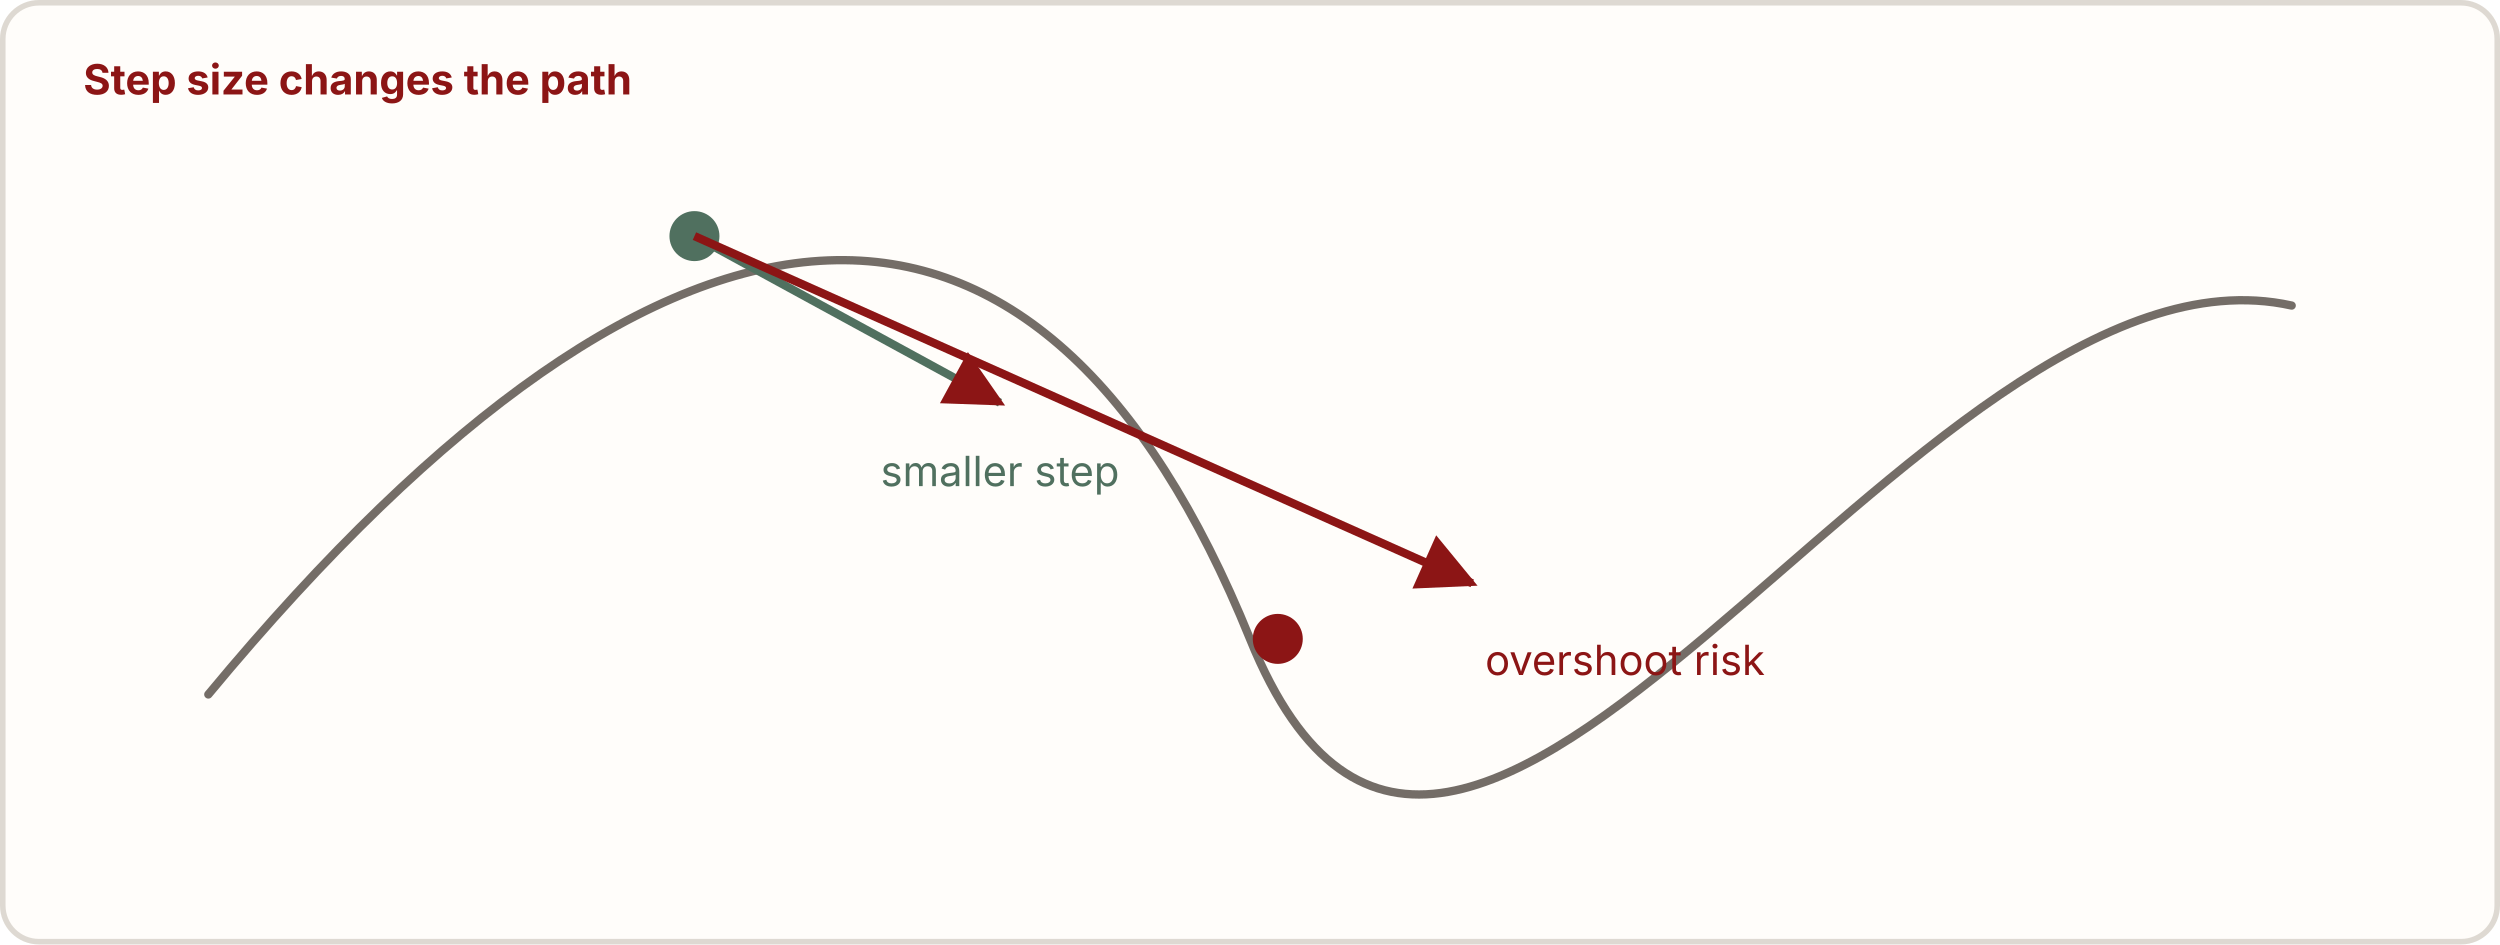
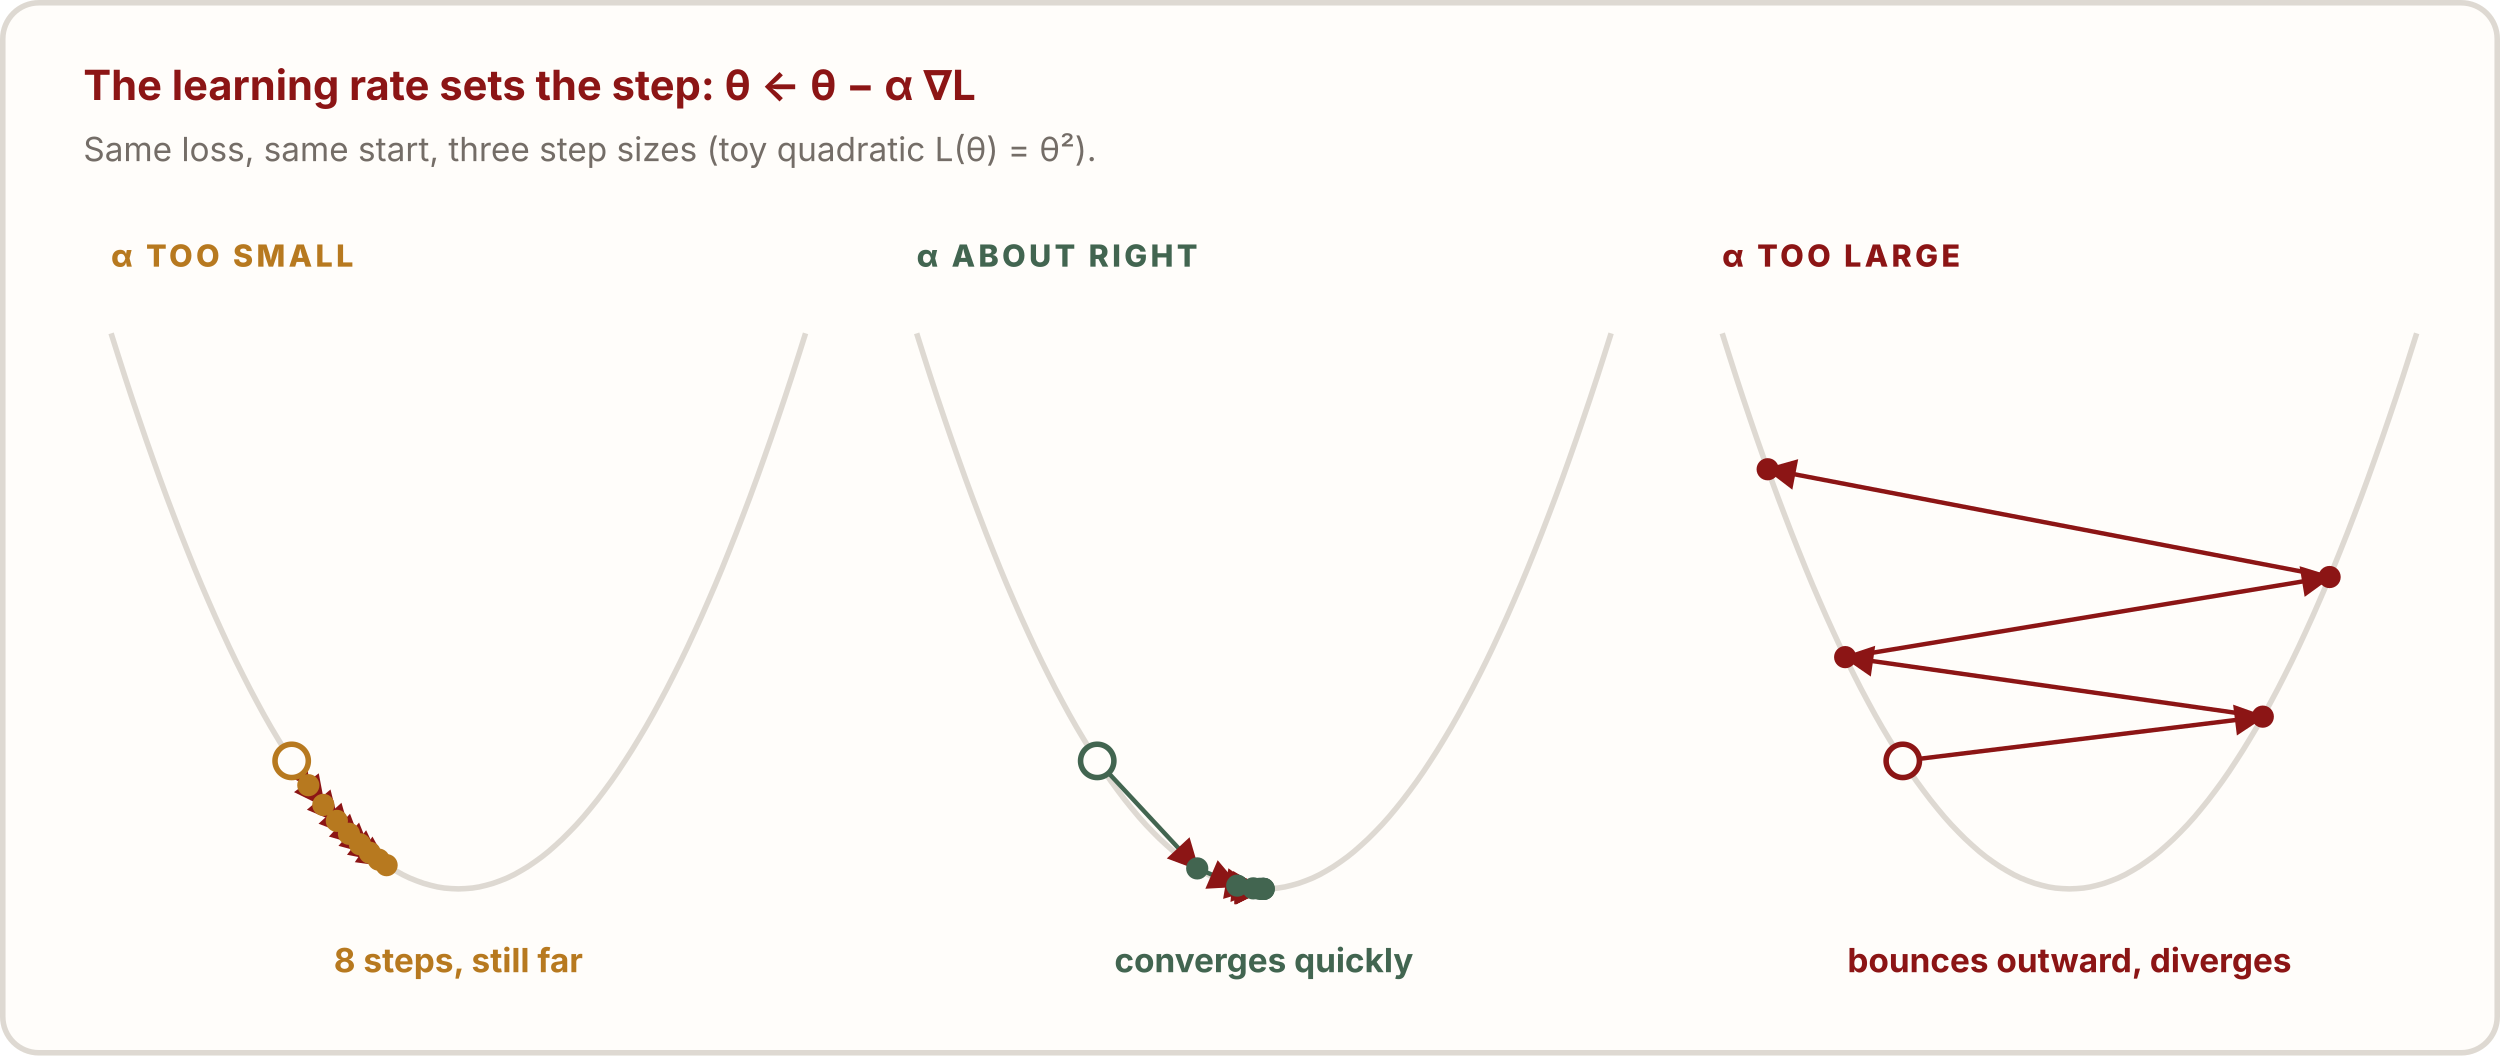
- <svg xmlns="http://www.w3.org/2000/svg" viewBox="0 0 900 340" role="img" aria-labelledby="t d">
+ <svg xmlns="http://www.w3.org/2000/svg" viewBox="0 0 900 380" role="img" aria-labelledby="t d">
  <defs>
    <marker id="arrow" viewBox="0 0 10 10" refX="9" refY="5" markerWidth="7" markerHeight="7" orient="auto-start-reverse">
      <path d="M0 0L10 5L0 10Z" fill="#8c1515" />
    </marker>
+     <marker id="arrow-g" viewBox="0 0 10 10" refX="9" refY="5" markerWidth="7" markerHeight="7" orient="auto-start-reverse">
+       <path d="M0 0L10 5L0 10Z" fill="#746d67" />
+     </marker>
  </defs>
-   <rect width="900" height="340" rx="14" fill="#fffdfa" />
-   <rect x="1" y="1" width="898" height="338" rx="13" fill="none" stroke="#ded9d2" stroke-width="2" />
-   <text x="30" y="34" text-anchor="start" font-family="Inter,Arial,sans-serif" font-size="15" font-weight="700" fill="#8c1515">Step size changes the path</text>
-   <path d="M75 250C245 45 375 45 450 230S690 80 825 110" stroke="#746d67" stroke-width="3" fill="none" stroke-linecap="round" stroke-linejoin="round" />
-   <circle cx="250" cy="85" r="9" fill="#50705f" />
-   <circle cx="460" cy="230" r="9" fill="#8c1515" />
-   <path d="M250 85L360 145" fill="none" stroke="#50705f" stroke-width="3" marker-end="url(#arrow)" />
-   <path d="M250 85L530 210" fill="none" stroke="#8c1515" stroke-width="3" marker-end="url(#arrow)" />
-   <text x="360" y="175" text-anchor="middle" font-family="Inter,Arial,sans-serif" font-size="15" font-weight="400" fill="#50705f">smaller step</text>
-   <text x="585" y="243" text-anchor="middle" font-family="Inter,Arial,sans-serif" font-size="15" font-weight="400" fill="#8c1515">overshoot risk</text>
+   <rect width="900" height="380" rx="14" fill="#fffdfa" />
+   <rect x="1" y="1" width="898" height="378" rx="13" fill="none" stroke="#ded9d2" stroke-width="2" />
+   <text x="30" y="36" text-anchor="start" font-family="Inter,Arial,sans-serif" font-size="15" font-weight="700" fill="#8c1515">The learning rate sets the step: θ ← θ − α ∇L</text>
+   <text x="30" y="58" text-anchor="start" font-family="Inter,Arial,sans-serif" font-size="12" font-weight="400" fill="#746d67">Same loss, same start, three step sizes (toy quadratic L(θ) = θ²).</text>
+   <text x="40" y="96" text-anchor="start" font-family="Inter,Arial,sans-serif" font-size="11" font-weight="800" fill="#b7791f" letter-spacing="1.2">α TOO SMALL</text>
+   <path d="M40.0 120.0 L42.5 127.9 L45.0 135.7 L47.5 143.3 L50.0 150.7 L52.5 158.0 L55.0 165.1 L57.5 172.1 L60.0 178.9 L62.5 185.5 L65.0 192.0 L67.5 198.3 L70.0 204.5 L72.5 210.5 L75.0 216.3 L77.5 222.0 L80.0 227.5 L82.5 232.9 L85.0 238.1 L87.5 243.1 L90.0 248.0 L92.5 252.7 L95.0 257.3 L97.5 261.7 L100.0 265.9 L102.5 270.0 L105.0 273.9 L107.5 277.7 L110.0 281.3 L112.5 284.7 L115.0 288.0 L117.5 291.1 L120.0 294.1 L122.5 296.9 L125.0 299.5 L127.5 302.0 L130.0 304.3 L132.5 306.5 L135.0 308.5 L137.5 310.3 L140.0 312.0 L142.5 313.5 L145.0 314.9 L147.5 316.1 L150.0 317.1 L152.5 318.0 L155.0 318.7 L157.5 319.3 L160.0 319.7 L162.5 319.9 L165.0 320.0 L167.5 319.9 L170.0 319.7 L172.5 319.3 L175.0 318.7 L177.5 318.0 L180.0 317.1 L182.5 316.1 L185.0 314.9 L187.5 313.5 L190.0 312.0 L192.5 310.3 L195.0 308.5 L197.5 306.5 L200.0 304.3 L202.5 302.0 L205.0 299.5 L207.5 296.9 L210.0 294.1 L212.5 291.1 L215.0 288.0 L217.5 284.7 L220.0 281.3 L222.5 277.7 L225.0 273.9 L227.5 270.0 L230.0 265.9 L232.5 261.7 L235.0 257.3 L237.5 252.7 L240.0 248.0 L242.5 243.1 L245.0 238.1 L247.5 232.9 L250.0 227.5 L252.5 222.0 L255.0 216.3 L257.5 210.5 L260.0 204.5 L262.5 198.3 L265.0 192.0 L267.5 185.5 L270.0 178.9 L272.5 172.1 L275.0 165.1 L277.5 158.0 L280.0 150.7 L282.5 143.3 L285.0 135.7 L287.5 127.9 L290.0 120.0" fill="none" stroke="#ded9d2" stroke-width="2" />
+   <path d="M105.0 273.9 L111.0 282.7" fill="none" stroke="#b7791f" stroke-width="1.6" marker-end="url(#arrow)" />
+   <path d="M111.0 282.7 L116.4 289.8" fill="none" stroke="#b7791f" stroke-width="1.6" marker-end="url(#arrow)" />
+   <path d="M116.4 289.8 L121.3 295.5" fill="none" stroke="#b7791f" stroke-width="1.6" marker-end="url(#arrow)" />
+   <path d="M121.3 295.5 L125.6 300.2" fill="none" stroke="#b7791f" stroke-width="1.6" marker-end="url(#arrow)" />
+   <path d="M125.6 300.2 L129.6 303.9" fill="none" stroke="#b7791f" stroke-width="1.6" marker-end="url(#arrow)" />
+   <path d="M129.6 303.9 L133.1 307.0" fill="none" stroke="#b7791f" stroke-width="1.6" marker-end="url(#arrow)" />
+   <path d="M133.1 307.0 L136.3 309.5" fill="none" stroke="#b7791f" stroke-width="1.6" marker-end="url(#arrow)" />
+   <path d="M136.3 309.5 L139.2 311.5" fill="none" stroke="#b7791f" stroke-width="1.6" marker-end="url(#arrow)" />
+   <circle cx="105" cy="273.92" r="4" fill="#b7791f" stroke="#b7791f" stroke-width="0" />
+   <circle cx="111" cy="282.675" r="4" fill="#b7791f" stroke="#b7791f" stroke-width="0" />
+   <circle cx="116.4" cy="289.767" r="4" fill="#b7791f" stroke="#b7791f" stroke-width="0" />
+   <circle cx="121.26" cy="295.511" r="4" fill="#b7791f" stroke="#b7791f" stroke-width="0" />
+   <circle cx="125.634" cy="300.164" r="4" fill="#b7791f" stroke="#b7791f" stroke-width="0" />
+   <circle cx="129.571" cy="303.933" r="4" fill="#b7791f" stroke="#b7791f" stroke-width="0" />
+   <circle cx="133.114" cy="306.986" r="4" fill="#b7791f" stroke="#b7791f" stroke-width="0" />
+   <circle cx="136.302" cy="309.458" r="4" fill="#b7791f" stroke="#b7791f" stroke-width="0" />
+   <circle cx="139.172" cy="311.461" r="4" fill="#b7791f" stroke="#b7791f" stroke-width="0" />
+   <circle cx="105" cy="273.92" r="6" fill="#fffdfa" stroke="#b7791f" stroke-width="2" />
+   <text x="165" y="350" text-anchor="middle" font-family="Inter,Arial,sans-serif" font-size="12" font-weight="700" fill="#b7791f">8 steps, still far</text>
+   <text x="330" y="96" text-anchor="start" font-family="Inter,Arial,sans-serif" font-size="11" font-weight="800" fill="#426550" letter-spacing="1.2">α ABOUT RIGHT</text>
+   <path d="M330.0 120.0 L332.5 127.9 L335.0 135.7 L337.5 143.3 L340.0 150.7 L342.5 158.0 L345.0 165.1 L347.5 172.1 L350.0 178.9 L352.5 185.5 L355.0 192.0 L357.5 198.3 L360.0 204.5 L362.5 210.5 L365.0 216.3 L367.5 222.0 L370.0 227.5 L372.5 232.9 L375.0 238.1 L377.5 243.1 L380.0 248.0 L382.5 252.7 L385.0 257.3 L387.5 261.7 L390.0 265.9 L392.5 270.0 L395.0 273.9 L397.5 277.7 L400.0 281.3 L402.5 284.7 L405.0 288.0 L407.5 291.1 L410.0 294.1 L412.5 296.9 L415.0 299.5 L417.5 302.0 L420.0 304.3 L422.5 306.5 L425.0 308.5 L427.5 310.3 L430.0 312.0 L432.5 313.5 L435.0 314.9 L437.5 316.1 L440.0 317.1 L442.5 318.0 L445.0 318.7 L447.5 319.3 L450.0 319.7 L452.5 319.9 L455.0 320.0 L457.5 319.9 L460.0 319.7 L462.5 319.3 L465.0 318.7 L467.5 318.0 L470.0 317.1 L472.5 316.1 L475.0 314.9 L477.5 313.5 L480.0 312.0 L482.5 310.3 L485.0 308.5 L487.5 306.5 L490.0 304.3 L492.5 302.0 L495.0 299.5 L497.5 296.9 L500.0 294.1 L502.5 291.1 L505.0 288.0 L507.5 284.7 L510.0 281.3 L512.5 277.7 L515.0 273.9 L517.5 270.0 L520.0 265.9 L522.5 261.7 L525.0 257.3 L527.5 252.7 L530.0 248.0 L532.5 243.1 L535.0 238.1 L537.5 232.9 L540.0 227.5 L542.5 222.0 L545.0 216.3 L547.5 210.5 L550.0 204.5 L552.5 198.3 L555.0 192.0 L557.5 185.5 L560.0 178.9 L562.5 172.1 L565.0 165.1 L567.5 158.0 L570.0 150.7 L572.5 143.3 L575.0 135.7 L577.5 127.9 L580.0 120.0" fill="none" stroke="#ded9d2" stroke-width="2" />
+   <path d="M395.0 273.9 L431.0 312.6" fill="none" stroke="#426550" stroke-width="1.6" marker-end="url(#arrow)" />
+   <path d="M431.0 312.6 L445.4 318.8" fill="none" stroke="#426550" stroke-width="1.6" marker-end="url(#arrow)" />
+   <path d="M445.4 318.8 L451.2 319.8" fill="none" stroke="#426550" stroke-width="1.6" marker-end="url(#arrow)" />
+   <path d="M451.2 319.8 L453.5 320.0" fill="none" stroke="#426550" stroke-width="1.6" marker-end="url(#arrow)" />
+   <path d="M453.5 320.0 L454.4 320.0" fill="none" stroke="#426550" stroke-width="1.6" marker-end="url(#arrow)" />
+   <path d="M454.4 320.0 L454.8 320.0" fill="none" stroke="#426550" stroke-width="1.6" marker-end="url(#arrow)" />
+   <path d="M454.8 320.0 L454.9 320.0" fill="none" stroke="#426550" stroke-width="1.6" marker-end="url(#arrow)" />
+   <path d="M454.9 320.0 L455.0 320.0" fill="none" stroke="#426550" stroke-width="1.6" marker-end="url(#arrow)" />
+   <circle cx="395" cy="273.92" r="4" fill="#426550" stroke="#426550" stroke-width="0" />
+   <circle cx="431" cy="312.627" r="4" fill="#426550" stroke="#426550" stroke-width="0" />
+   <circle cx="445.4" cy="318.82" r="4" fill="#426550" stroke="#426550" stroke-width="0" />
+   <circle cx="451.16" cy="319.811" r="4" fill="#426550" stroke="#426550" stroke-width="0" />
+   <circle cx="453.464" cy="319.97" r="4" fill="#426550" stroke="#426550" stroke-width="0" />
+   <circle cx="454.386" cy="319.995" r="4" fill="#426550" stroke="#426550" stroke-width="0" />
+   <circle cx="454.754" cy="319.999" r="4" fill="#426550" stroke="#426550" stroke-width="0" />
+   <circle cx="454.902" cy="320" r="4" fill="#426550" stroke="#426550" stroke-width="0" />
+   <circle cx="454.961" cy="320" r="4" fill="#426550" stroke="#426550" stroke-width="0" />
+   <circle cx="395" cy="273.92" r="6" fill="#fffdfa" stroke="#426550" stroke-width="2" />
+   <text x="455" y="350" text-anchor="middle" font-family="Inter,Arial,sans-serif" font-size="12" font-weight="700" fill="#426550">converges quickly</text>
+   <text x="620" y="96" text-anchor="start" font-family="Inter,Arial,sans-serif" font-size="11" font-weight="800" fill="#8c1515" letter-spacing="1.2">α TOO LARGE</text>
+   <path d="M620.0 120.0 L622.5 127.9 L625.0 135.7 L627.5 143.3 L630.0 150.7 L632.5 158.0 L635.0 165.1 L637.5 172.1 L640.0 178.9 L642.5 185.5 L645.0 192.0 L647.5 198.3 L650.0 204.5 L652.5 210.5 L655.0 216.3 L657.5 222.0 L660.0 227.5 L662.5 232.9 L665.0 238.1 L667.5 243.1 L670.0 248.0 L672.5 252.7 L675.0 257.3 L677.5 261.7 L680.0 265.9 L682.5 270.0 L685.0 273.9 L687.5 277.7 L690.0 281.3 L692.5 284.7 L695.0 288.0 L697.5 291.1 L700.0 294.1 L702.5 296.9 L705.0 299.5 L707.5 302.0 L710.0 304.3 L712.5 306.5 L715.0 308.5 L717.5 310.3 L720.0 312.0 L722.5 313.5 L725.0 314.9 L727.5 316.1 L730.0 317.1 L732.5 318.0 L735.0 318.7 L737.5 319.3 L740.0 319.7 L742.5 319.9 L745.0 320.0 L747.5 319.9 L750.0 319.7 L752.5 319.3 L755.0 318.7 L757.5 318.0 L760.0 317.1 L762.5 316.1 L765.0 314.9 L767.5 313.5 L770.0 312.0 L772.5 310.3 L775.0 308.5 L777.5 306.5 L780.0 304.3 L782.5 302.0 L785.0 299.5 L787.5 296.9 L790.0 294.1 L792.5 291.1 L795.0 288.0 L797.5 284.7 L800.0 281.3 L802.5 277.7 L805.0 273.9 L807.5 270.0 L810.0 265.9 L812.5 261.7 L815.0 257.3 L817.5 252.7 L820.0 248.0 L822.5 243.1 L825.0 238.1 L827.5 232.9 L830.0 227.5 L832.5 222.0 L835.0 216.3 L837.5 210.5 L840.0 204.5 L842.5 198.3 L845.0 192.0 L847.5 185.5 L850.0 178.9 L852.5 172.1 L855.0 165.1 L857.5 158.0 L860.0 150.7 L862.5 143.3 L865.0 135.7 L867.5 127.9 L870.0 120.0" fill="none" stroke="#ded9d2" stroke-width="2" />
+   <path d="M685.0 273.9 L814.6 258.0" fill="none" stroke="#8c1515" stroke-width="1.6" marker-end="url(#arrow)" />
+   <path d="M814.6 258.0 L664.3 236.6" fill="none" stroke="#8c1515" stroke-width="1.6" marker-end="url(#arrow)" />
+   <path d="M664.3 236.6 L838.7 207.7" fill="none" stroke="#8c1515" stroke-width="1.6" marker-end="url(#arrow)" />
+   <path d="M838.7 207.7 L636.4 168.9" fill="none" stroke="#8c1515" stroke-width="1.6" marker-end="url(#arrow)" />
+   <circle cx="685" cy="273.92" r="4" fill="#8c1515" stroke="#8c1515" stroke-width="0" />
+   <circle cx="814.6" cy="257.995" r="4" fill="#8c1515" stroke="#8c1515" stroke-width="0" />
+   <circle cx="664.264" cy="236.566" r="4" fill="#8c1515" stroke="#8c1515" stroke-width="0" />
+   <circle cx="838.654" cy="207.731" r="4" fill="#8c1515" stroke="#8c1515" stroke-width="0" />
+   <circle cx="636.362" cy="168.931" r="4" fill="#8c1515" stroke="#8c1515" stroke-width="0" />
+   <circle cx="685" cy="273.92" r="6" fill="#fffdfa" stroke="#8c1515" stroke-width="2" />
+   <text x="745" y="350" text-anchor="middle" font-family="Inter,Arial,sans-serif" font-size="12" font-weight="700" fill="#8c1515">bounces outward, diverges</text>
</svg>
